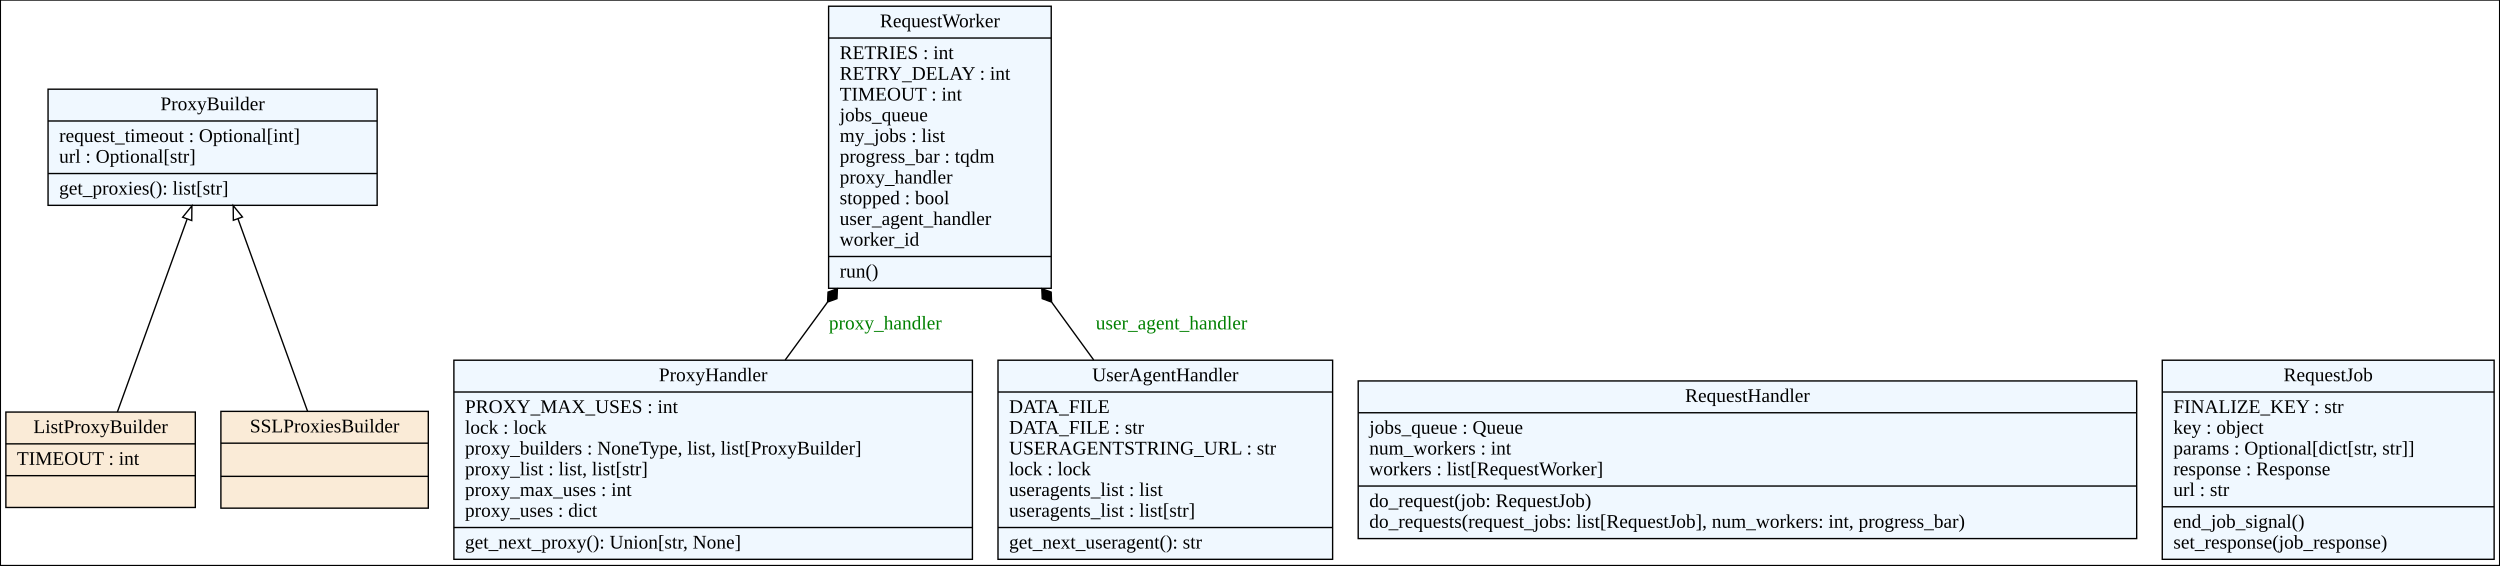
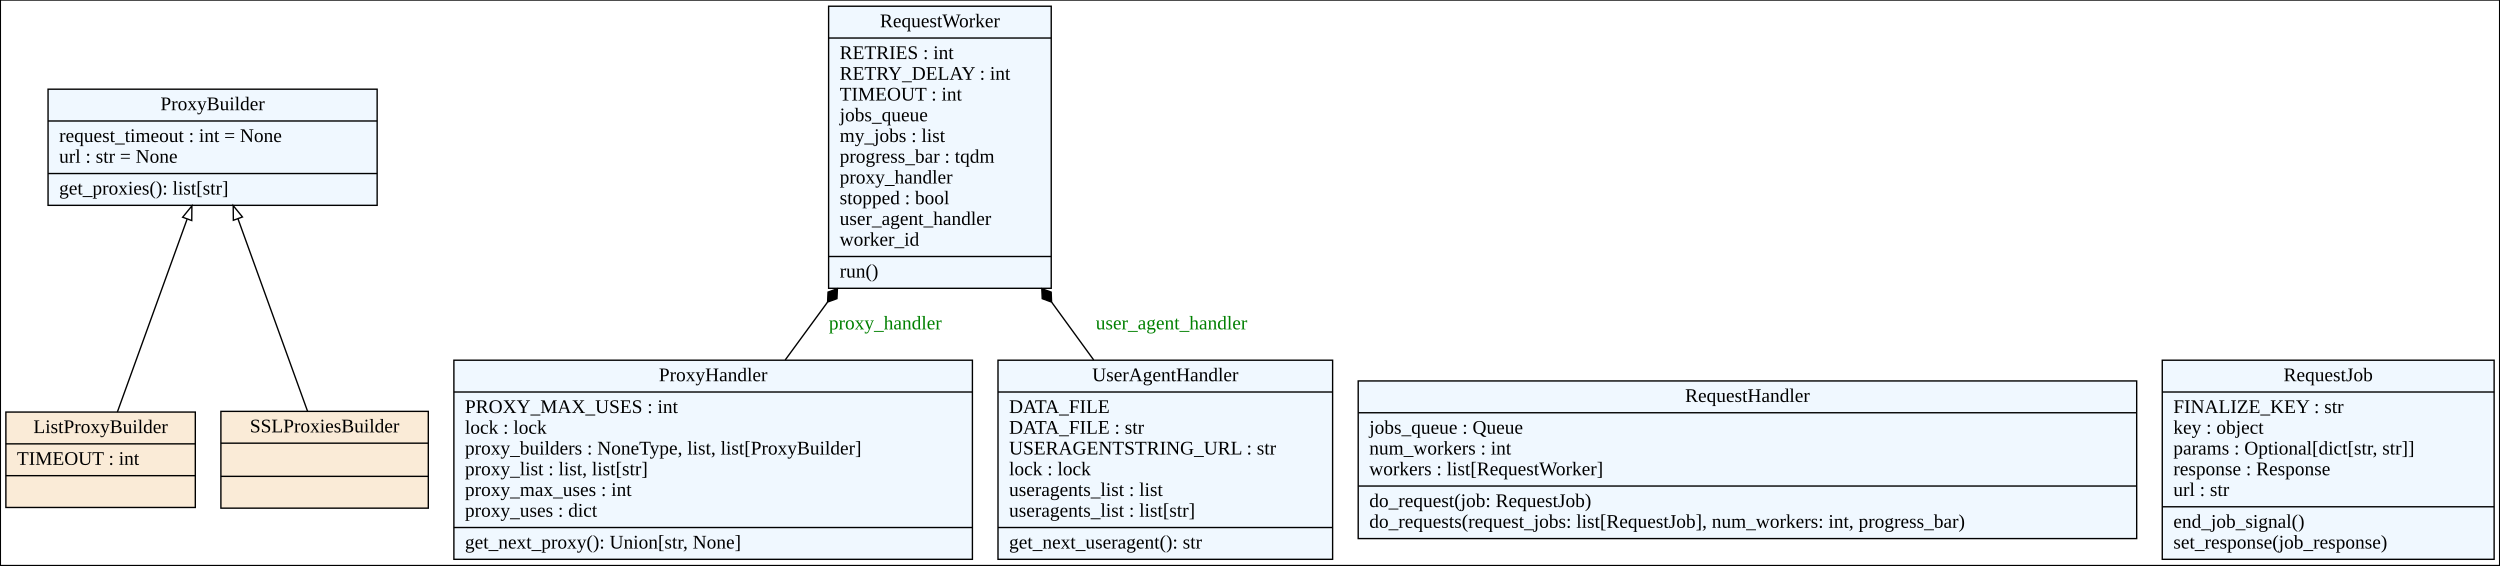
<svg xmlns="http://www.w3.org/2000/svg" width="1808pt" height="409pt" viewBox="0.00 0.00 1807.50 409.00">
  <g id="graph0" class="graph" transform="scale(1 1) rotate(0) translate(4 405)">
    <polygon fill="white" stroke="black" points="-4,4 -4,-405 1803.5,-405 1803.5,4 -4,4" />
    <g id="node1" class="node">
      <polygon fill="antiquewhite" stroke="black" points="0,-38 0,-107 137,-107 137,-38 0,-38" />
      <text text-anchor="middle" x="68.5" y="-91.8" font-family="" font-size="14.00">ListProxyBuilder</text>
      <polyline fill="none" stroke="black" points="0,-84 137,-84 " />
      <text text-anchor="start" x="8" y="-68.8" font-family="" font-size="14.00">TIMEOUT : int</text>
      <polyline fill="none" stroke="black" points="0,-61 137,-61 " />
      <text text-anchor="middle" x="68.5" y="-45.8" font-family="" font-size="14.00"> </text>
    </g>
    <g id="node2" class="node">
      <polygon fill="aliceblue" stroke="black" points="30.5,-256.5 30.5,-340.5 268.5,-340.5 268.5,-256.5 30.5,-256.5" />
      <text text-anchor="middle" x="149.5" y="-325.3" font-family="" font-size="14.00">ProxyBuilder</text>
      <polyline fill="none" stroke="black" points="30.5,-317.5 268.5,-317.5 " />
-       <text text-anchor="start" x="38.5" y="-302.3" font-family="" font-size="14.00">request_timeout : Optional[int]</text>
-       <text text-anchor="start" x="38.5" y="-287.3" font-family="" font-size="14.00">url : Optional[str]</text>
+       <text text-anchor="start" x="38.5" y="-302.3" font-family="" font-size="14.00">request_timeout : int = None</text>
+       <text text-anchor="start" x="38.5" y="-287.3" font-family="" font-size="14.00">url : str = None</text>
      <polyline fill="none" stroke="black" points="30.5,-279.5 268.5,-279.5 " />
      <text text-anchor="start" x="38.5" y="-264.3" font-family="" font-size="14.00">get_proxies(): list[str]</text>
    </g>
    <g id="edge1" class="edge">
      <path fill="none" stroke="black" d="M80.63,-107.04C93.97,-143.95 115.59,-203.71 131.04,-246.45" />
      <polygon fill="none" stroke="black" points="127.84,-247.89 134.53,-256.11 134.42,-245.51 127.84,-247.89" />
    </g>
    <g id="node3" class="node">
      <polygon fill="aliceblue" stroke="black" points="324,-0.5 324,-144.5 699,-144.5 699,-0.5 324,-0.5" />
      <text text-anchor="middle" x="511.5" y="-129.3" font-family="" font-size="14.00">ProxyHandler</text>
      <polyline fill="none" stroke="black" points="324,-121.5 699,-121.5 " />
      <text text-anchor="start" x="332" y="-106.3" font-family="" font-size="14.00">PROXY_MAX_USES : int</text>
      <text text-anchor="start" x="332" y="-91.3" font-family="" font-size="14.00">lock : lock</text>
      <text text-anchor="start" x="332" y="-76.3" font-family="" font-size="14.00">proxy_builders : NoneType, list, list[ProxyBuilder]</text>
      <text text-anchor="start" x="332" y="-61.3" font-family="" font-size="14.00">proxy_list : list, list[str]</text>
      <text text-anchor="start" x="332" y="-46.3" font-family="" font-size="14.00">proxy_max_uses : int</text>
      <text text-anchor="start" x="332" y="-31.3" font-family="" font-size="14.00">proxy_uses : dict</text>
      <polyline fill="none" stroke="black" points="324,-23.5 699,-23.5 " />
      <text text-anchor="start" x="332" y="-8.3" font-family="" font-size="14.00">get_next_proxy(): Union[str, None]</text>
    </g>
    <g id="node6" class="node">
      <polygon fill="aliceblue" stroke="black" points="595,-196.5 595,-400.5 756,-400.5 756,-196.5 595,-196.5" />
      <text text-anchor="middle" x="675.5" y="-385.3" font-family="" font-size="14.00">RequestWorker</text>
      <polyline fill="none" stroke="black" points="595,-377.5 756,-377.5 " />
      <text text-anchor="start" x="603" y="-362.3" font-family="" font-size="14.00">RETRIES : int</text>
      <text text-anchor="start" x="603" y="-347.3" font-family="" font-size="14.00">RETRY_DELAY : int</text>
      <text text-anchor="start" x="603" y="-332.3" font-family="" font-size="14.00">TIMEOUT : int</text>
      <text text-anchor="start" x="603" y="-317.3" font-family="" font-size="14.00">jobs_queue</text>
      <text text-anchor="start" x="603" y="-302.3" font-family="" font-size="14.00">my_jobs : list</text>
      <text text-anchor="start" x="603" y="-287.3" font-family="" font-size="14.00">progress_bar : tqdm</text>
      <text text-anchor="start" x="603" y="-272.3" font-family="" font-size="14.00">proxy_handler</text>
      <text text-anchor="start" x="603" y="-257.3" font-family="" font-size="14.00">stopped : bool</text>
      <text text-anchor="start" x="603" y="-242.3" font-family="" font-size="14.00">user_agent_handler</text>
      <text text-anchor="start" x="603" y="-227.3" font-family="" font-size="14.00">worker_id</text>
      <polyline fill="none" stroke="black" points="595,-219.5 756,-219.5 " />
      <text text-anchor="start" x="603" y="-204.3" font-family="" font-size="14.00">run()</text>
    </g>
    <g id="edge3" class="edge">
      <path fill="none" stroke="black" d="M563.62,-144.68C573.37,-158.01 583.78,-172.22 594.17,-186.42" />
      <polygon fill="black" stroke="black" points="594.27,-186.55 601.04,-189.03 601.36,-196.23 594.59,-193.75 594.27,-186.55" />
      <text text-anchor="middle" x="636" y="-166.8" font-family="" font-size="14.00" fill="green">proxy_handler</text>
    </g>
    <g id="node4" class="node">
      <polygon fill="aliceblue" stroke="black" points="978,-15.5 978,-129.5 1541,-129.5 1541,-15.5 978,-15.5" />
      <text text-anchor="middle" x="1259.5" y="-114.3" font-family="" font-size="14.00">RequestHandler</text>
      <polyline fill="none" stroke="black" points="978,-106.5 1541,-106.5 " />
      <text text-anchor="start" x="986" y="-91.3" font-family="" font-size="14.00">jobs_queue : Queue</text>
      <text text-anchor="start" x="986" y="-76.3" font-family="" font-size="14.00">num_workers : int</text>
      <text text-anchor="start" x="986" y="-61.3" font-family="" font-size="14.00">workers : list[RequestWorker]</text>
      <polyline fill="none" stroke="black" points="978,-53.5 1541,-53.5 " />
      <text text-anchor="start" x="986" y="-38.3" font-family="" font-size="14.00">do_request(job: RequestJob)</text>
      <text text-anchor="start" x="986" y="-23.3" font-family="" font-size="14.00">do_requests(request_jobs: list[RequestJob], num_workers: int, progress_bar)</text>
    </g>
    <g id="node5" class="node">
      <polygon fill="aliceblue" stroke="black" points="1559.5,-0.5 1559.5,-144.5 1799.5,-144.5 1799.5,-0.5 1559.5,-0.5" />
      <text text-anchor="middle" x="1679.5" y="-129.3" font-family="" font-size="14.00">RequestJob</text>
      <polyline fill="none" stroke="black" points="1559.5,-121.5 1799.5,-121.5 " />
      <text text-anchor="start" x="1567.5" y="-106.3" font-family="" font-size="14.00">FINALIZE_KEY : str</text>
      <text text-anchor="start" x="1567.5" y="-91.3" font-family="" font-size="14.00">key : object</text>
      <text text-anchor="start" x="1567.5" y="-76.3" font-family="" font-size="14.00">params : Optional[dict[str, str]]</text>
      <text text-anchor="start" x="1567.5" y="-61.3" font-family="" font-size="14.00">response : Response</text>
      <text text-anchor="start" x="1567.5" y="-46.3" font-family="" font-size="14.00">url : str</text>
      <polyline fill="none" stroke="black" points="1559.5,-38.5 1799.5,-38.5 " />
      <text text-anchor="start" x="1567.5" y="-23.3" font-family="" font-size="14.00">end_job_signal()</text>
      <text text-anchor="start" x="1567.5" y="-8.3" font-family="" font-size="14.00">set_response(job_response)</text>
    </g>
    <g id="node7" class="node">
      <polygon fill="antiquewhite" stroke="black" points="155.5,-37.5 155.5,-107.5 305.5,-107.5 305.5,-37.5 155.5,-37.5" />
      <text text-anchor="middle" x="230.5" y="-92.3" font-family="" font-size="14.00">SSLProxiesBuilder</text>
      <polyline fill="none" stroke="black" points="155.5,-84.5 305.5,-84.5 " />
      <polyline fill="none" stroke="black" points="155.5,-60.5 305.5,-60.5 " />
      <text text-anchor="middle" x="230.5" y="-45.3" font-family="" font-size="14.00"> </text>
    </g>
    <g id="edge2" class="edge">
      <path fill="none" stroke="black" d="M218.2,-107.52C204.81,-144.54 183.27,-204.11 167.88,-246.68" />
      <polygon fill="none" stroke="black" points="164.51,-245.7 164.4,-256.3 171.09,-248.08 164.51,-245.7" />
    </g>
    <g id="node8" class="node">
      <polygon fill="aliceblue" stroke="black" points="717.5,-0.5 717.5,-144.5 959.5,-144.5 959.5,-0.5 717.5,-0.5" />
      <text text-anchor="middle" x="838.5" y="-129.3" font-family="" font-size="14.00">UserAgentHandler</text>
      <polyline fill="none" stroke="black" points="717.5,-121.5 959.5,-121.5 " />
      <text text-anchor="start" x="725.5" y="-106.3" font-family="" font-size="14.00">DATA_FILE</text>
      <text text-anchor="start" x="725.5" y="-91.3" font-family="" font-size="14.00">DATA_FILE : str</text>
      <text text-anchor="start" x="725.5" y="-76.3" font-family="" font-size="14.00">USERAGENTSTRING_URL : str</text>
      <text text-anchor="start" x="725.5" y="-61.3" font-family="" font-size="14.00">lock : lock</text>
      <text text-anchor="start" x="725.5" y="-46.3" font-family="" font-size="14.00">useragents_list : list</text>
      <text text-anchor="start" x="725.5" y="-31.3" font-family="" font-size="14.00">useragents_list : list[str]</text>
      <polyline fill="none" stroke="black" points="717.5,-23.5 959.5,-23.5 " />
      <text text-anchor="start" x="725.5" y="-8.3" font-family="" font-size="14.00">get_next_useragent(): str</text>
    </g>
    <g id="edge4" class="edge">
      <path fill="none" stroke="black" d="M786.7,-144.68C777.01,-158.01 766.66,-172.22 756.33,-186.42" />
      <polygon fill="black" stroke="black" points="756.25,-186.53 755.96,-193.73 749.19,-196.23 749.49,-189.03 756.25,-186.53" />
      <text text-anchor="middle" x="843" y="-166.8" font-family="" font-size="14.00" fill="green">user_agent_handler</text>
    </g>
  </g>
</svg>
